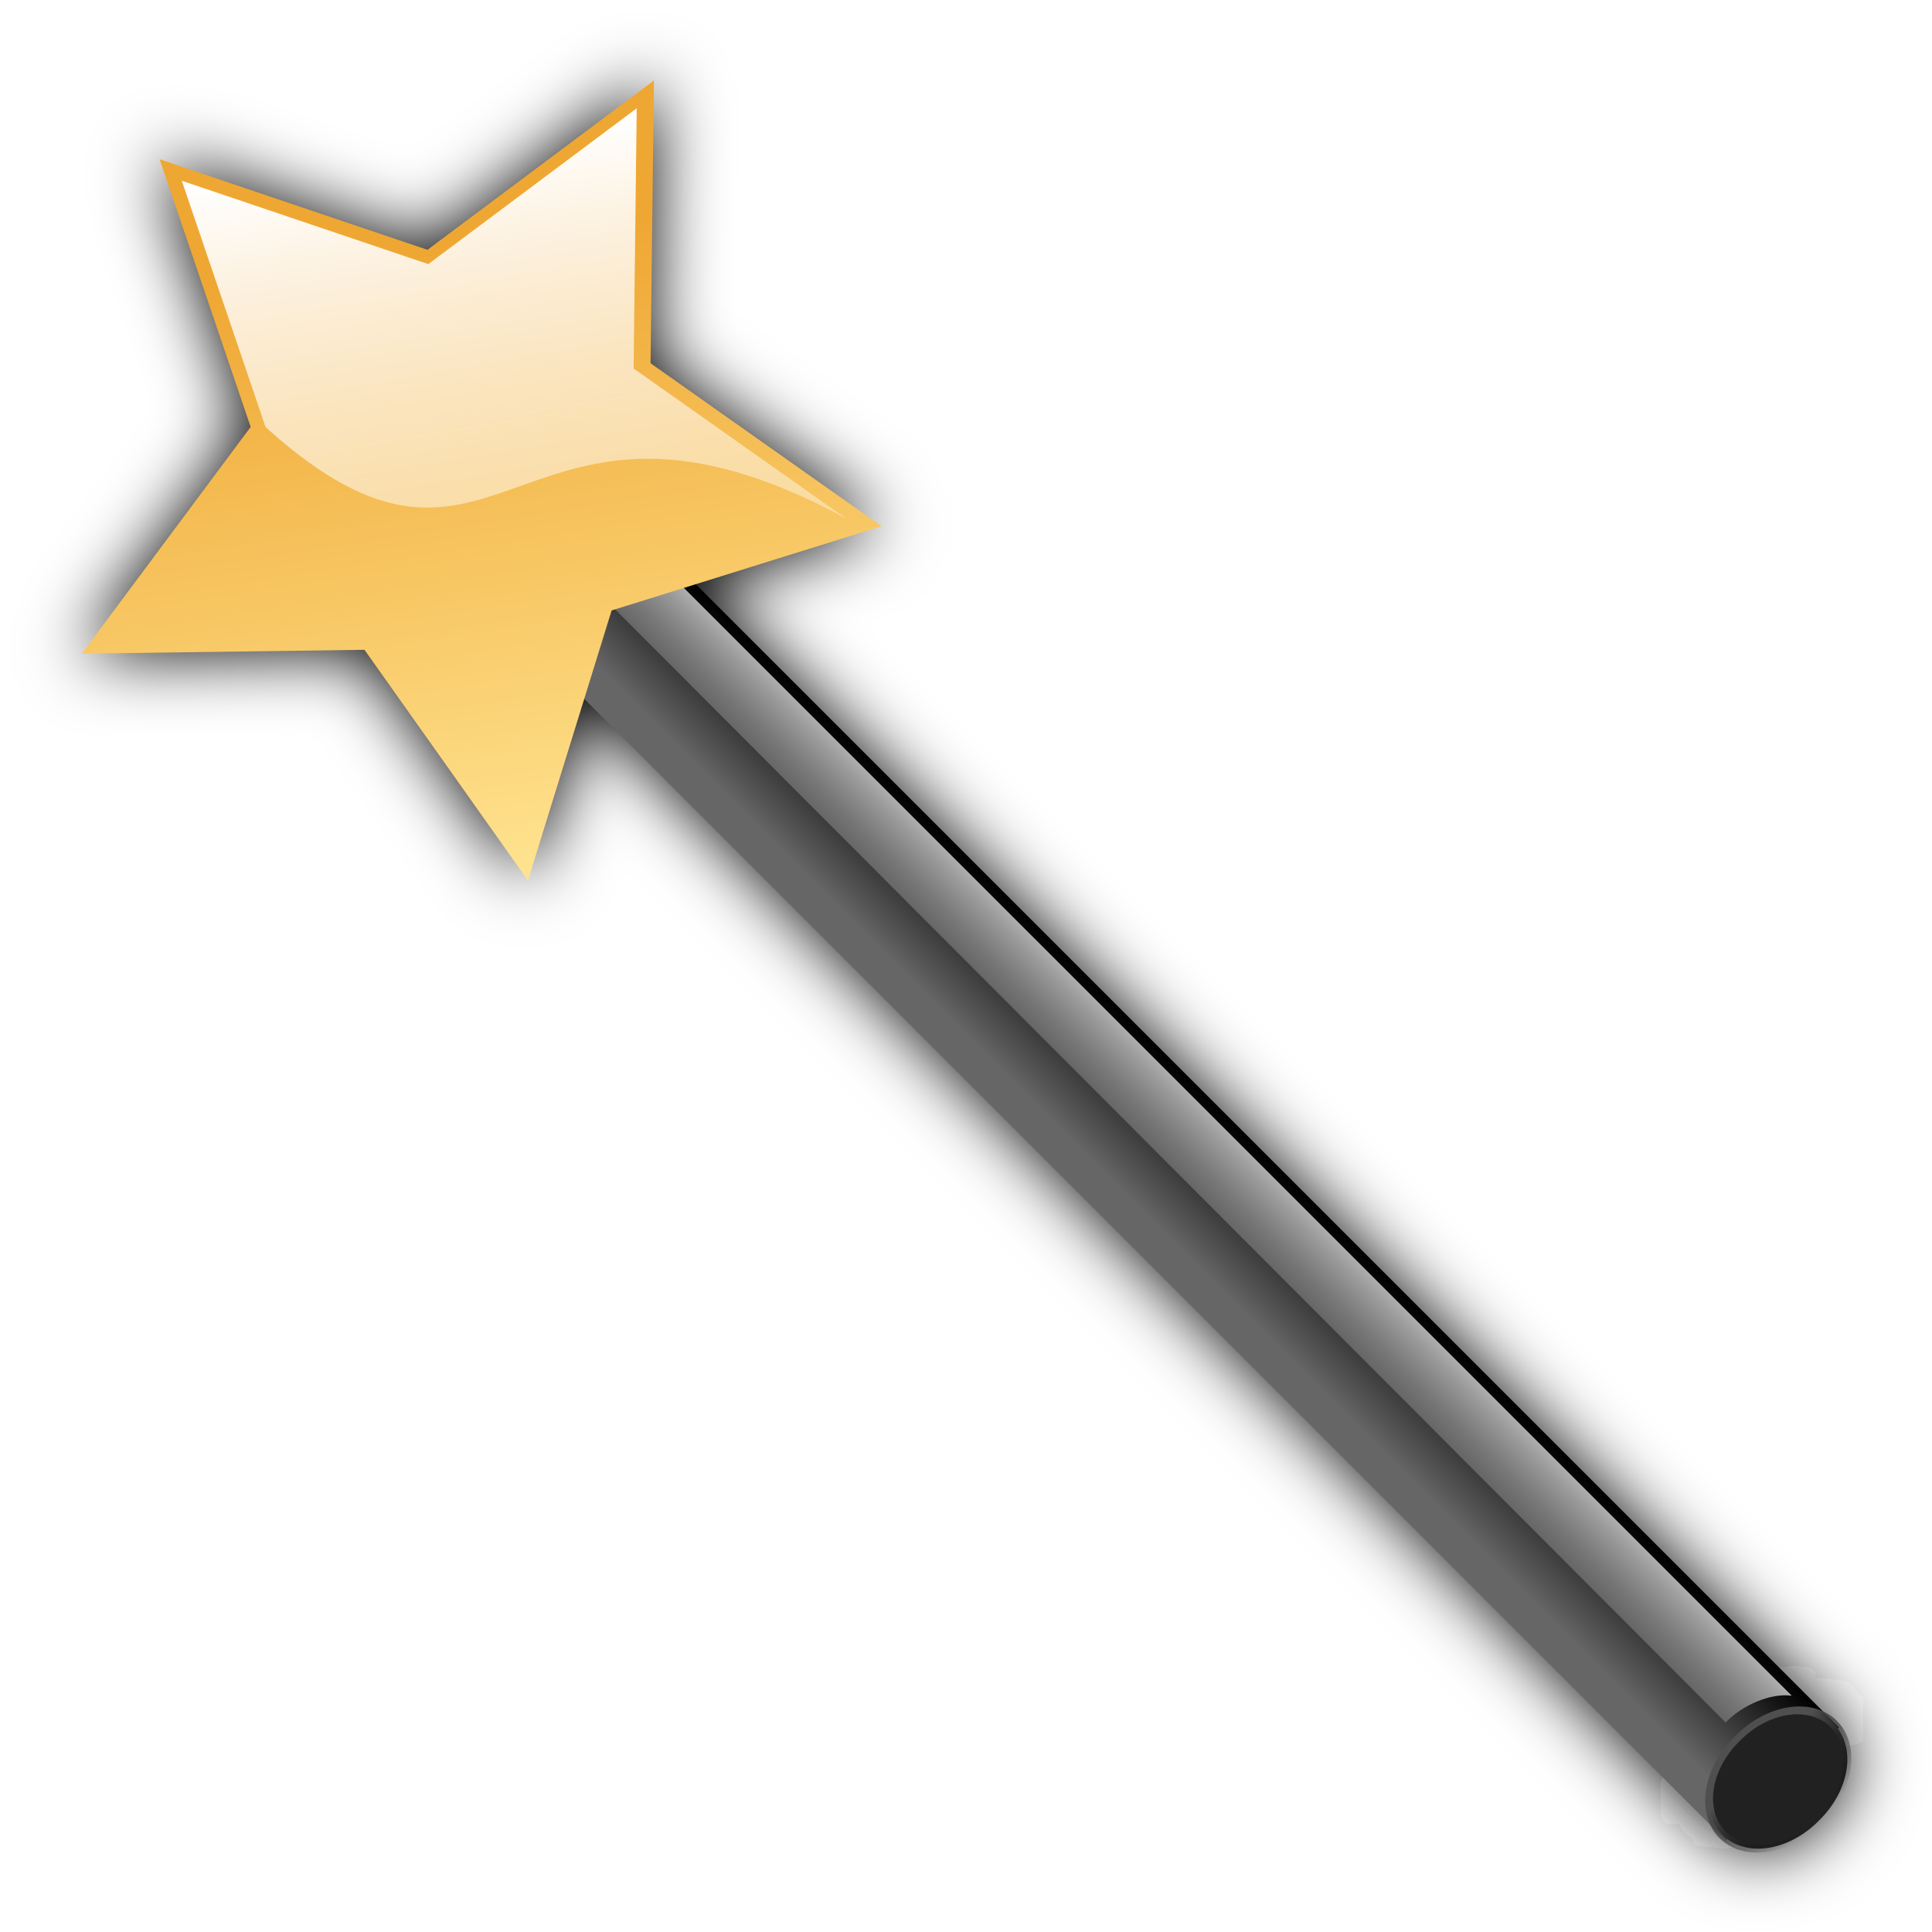
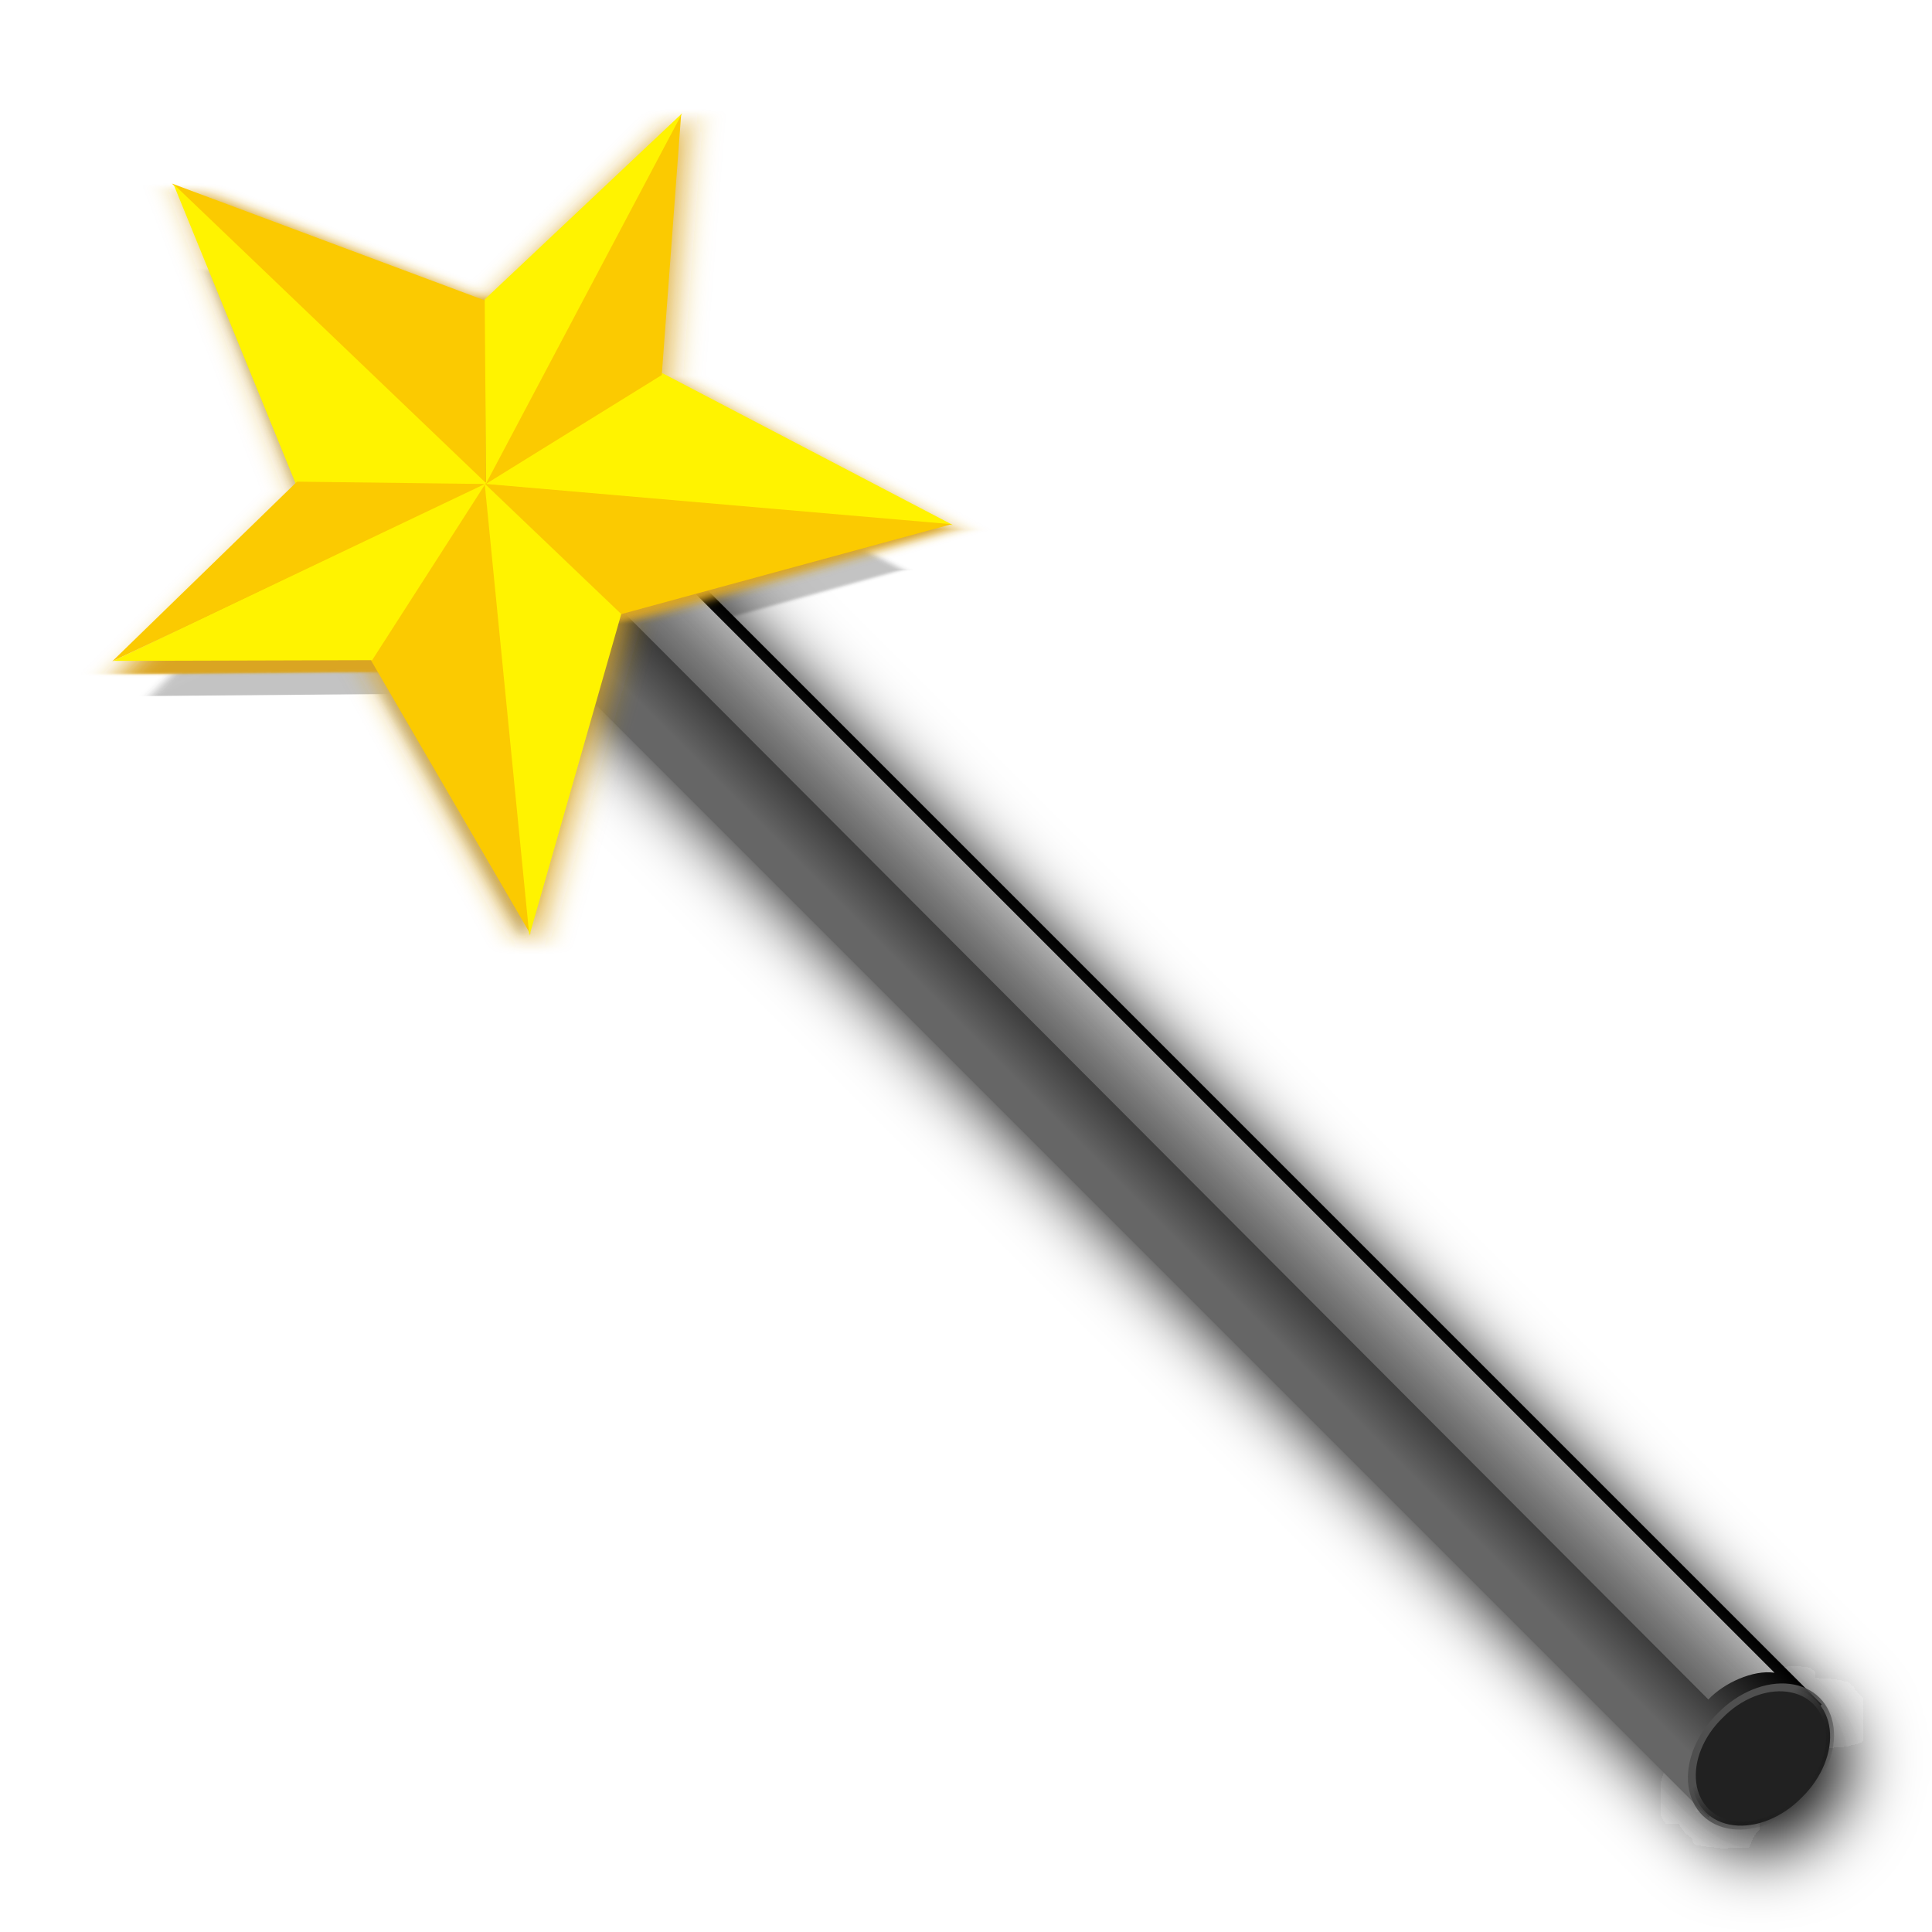
<svg xmlns="http://www.w3.org/2000/svg" xmlns:xlink="http://www.w3.org/1999/xlink" width="48px" height="48px" id="svg12365">
  <defs id="defs12367">
    <linearGradient id="linearGradient23315">
      <stop style="stop-color:#4f4f4f;stop-opacity:1" offset="0" id="stop23317" />
      <stop style="stop-color:#000000;stop-opacity:0;" offset="1" id="stop23319" />
    </linearGradient>
    <linearGradient id="linearGradient18426">
      <stop id="stop18428" offset="0" style="stop-color:#ffffff;stop-opacity:1;" />
      <stop id="stop18430" offset="1" style="stop-color:#ffffff;stop-opacity:0;" />
    </linearGradient>
    <linearGradient id="linearGradient17447">
      <stop style="stop-color:#414141;stop-opacity:1;" offset="0" id="stop17449" />
      <stop style="stop-color:#000000;stop-opacity:0" offset="1" id="stop17451" />
    </linearGradient>
    <linearGradient id="linearGradient16283">
      <stop style="stop-color:#000000;stop-opacity:1;" offset="0" id="stop16285" />
      <stop style="stop-color:#666666;stop-opacity:1;" offset="1" id="stop16287" />
    </linearGradient>
    <linearGradient id="linearGradient15311">
      <stop id="stop15313" offset="0" style="stop-color:white;stop-opacity:1;" />
      <stop id="stop15315" offset="1" style="stop-color:white;stop-opacity:0;" />
    </linearGradient>
    <linearGradient xlink:href="#linearGradient15311" id="linearGradient15320" gradientUnits="userSpaceOnUse" x1="0.527" y1="-2.939" x2="33.665" y2="30.676" gradientTransform="matrix(0.845303,0.134676,-0.134676,0.845303,12.5428,13.93643)" />
    <linearGradient id="linearGradient14416">
      <stop style="stop-color:#ffe491;stop-opacity:1;" offset="0" id="stop14418" />
      <stop style="stop-color:#efa733;stop-opacity:1;" offset="1" id="stop14420" />
    </linearGradient>
    <linearGradient xlink:href="#linearGradient14416" id="linearGradient14422" x1="34.273" y1="30.579" x2="6.191" y2="2.716" gradientUnits="userSpaceOnUse" />
    <linearGradient xlink:href="#linearGradient18426" id="linearGradient19430" gradientUnits="userSpaceOnUse" gradientTransform="matrix(0.6978611,0.6978611,-0.7071069,0.7071069,56.38625,57.03409)" x1="-44.502" y1="-3.336" x2="-44.502" y2="0.253" />
    <linearGradient xlink:href="#linearGradient16283" id="linearGradient19433" gradientUnits="userSpaceOnUse" gradientTransform="translate(80.525,0.1829957)" x1="-44.502" y1="-2.121" x2="-44.502" y2="1.046" />
    <linearGradient xlink:href="#linearGradient23315" id="linearGradient23321" x1="-35.344" y1="6.352" x2="-39.444" y2="6.257" gradientUnits="userSpaceOnUse" />
    <linearGradient xlink:href="#linearGradient16283" id="linearGradient26256" gradientUnits="userSpaceOnUse" gradientTransform="translate(80.525,0.1829957)" x1="-44.502" y1="-2.121" x2="-44.502" y2="1.046" />
    <linearGradient xlink:href="#linearGradient18426" id="linearGradient26258" gradientUnits="userSpaceOnUse" gradientTransform="matrix(0.6978611,0.6978611,-0.7071069,0.7071069,56.38625,57.03409)" x1="-44.502" y1="-3.336" x2="-44.502" y2="0.253" />
    <linearGradient xlink:href="#linearGradient23315" id="linearGradient26260" gradientUnits="userSpaceOnUse" x1="-35.344" y1="6.352" x2="-39.444" y2="6.257" />
    <linearGradient xlink:href="#linearGradient14416" id="linearGradient26262" gradientUnits="userSpaceOnUse" x1="34.273" y1="30.579" x2="6.191" y2="2.716" />
    <linearGradient xlink:href="#linearGradient15311" id="linearGradient26264" gradientUnits="userSpaceOnUse" gradientTransform="matrix(0.845303,0.134676,-0.134676,0.845303,12.5428,13.93643)" x1="0.527" y1="-2.939" x2="33.665" y2="30.676" />
    <linearGradient xlink:href="#linearGradient23315" id="linearGradient26286" gradientUnits="userSpaceOnUse" x1="-35.344" y1="6.352" x2="-39.444" y2="6.257" />
    <filter id="filter27261">
      <feGaussianBlur stdDeviation="0.885" id="feGaussianBlur27263" />
    </filter>
+     <filter id="filter3360">
+       <feGaussianBlur stdDeviation="0.477" id="feGaussianBlur3362" />
+     </filter>
+     <linearGradient gradientTransform="matrix(0.845303,0.134676,-0.134676,0.845303,12.5428,13.93643)" y2="30.676" x2="33.665" y1="-2.939" x1="0.527" gradientUnits="userSpaceOnUse" id="linearGradient2267" xlink:href="#linearGradient15311" />
+     <linearGradient y2="30.676" x2="33.665" y1="2.374" x1="6.293" gradientUnits="userSpaceOnUse" id="linearGradient15317" xlink:href="#linearGradient15311" />
+     <linearGradient gradientUnits="userSpaceOnUse" y2="2.716" x2="6.191" y1="30.579" x1="34.273" id="linearGradient2264" xlink:href="#linearGradient14416" />
+     <linearGradient id="linearGradient2258">
+       <stop id="stop2260" offset="0" style="stop-color:#ffe491;stop-opacity:1;" />
+       <stop id="stop2262" offset="1" style="stop-color:#efa733;stop-opacity:1;" />
+     </linearGradient>
+     <linearGradient id="linearGradient2252">
+       <stop style="stop-color:white;stop-opacity:1;" offset="0" id="stop2254" />
+       <stop style="stop-color:white;stop-opacity:0;" offset="1" id="stop2256" />
+     </linearGradient>
+     <linearGradient id="linearGradient8197">
+       <stop style="stop-color:#ffffff;stop-opacity:1;" offset="0" id="stop8199" />
+       <stop style="stop-color:#ffffff;stop-opacity:0;" offset="1" id="stop8201" />
+     </linearGradient>
+     <linearGradient id="linearGradient7417">
+       <stop style="stop-color:#ff5900;stop-opacity:1;" offset="0" id="stop7419" />
+       <stop style="stop-color:#ffff00;stop-opacity:1;" offset="1" id="stop7421" />
+     </linearGradient>
+     <linearGradient id="linearGradient3207">
+       <stop id="stop3209" offset="0" style="stop-color:#ffffff;stop-opacity:1;" />
+       <stop id="stop3211" offset="1" style="stop-color:#252525;stop-opacity:0;" />
+     </linearGradient>
+     <linearGradient id="linearGradient3225">
+       <stop id="stop3227" offset="0" style="stop-color:#ffffff;stop-opacity:1;" />
+       <stop id="stop3229" offset="1" style="stop-color:#aeaeae;stop-opacity:1;" />
+     </linearGradient>
+     <linearGradient id="linearGradient3259">
+       <stop style="stop-color:#ffffff;stop-opacity:0.55;" offset="0" id="stop3261" />
+       <stop style="stop-color:#000000;stop-opacity:0;" offset="1" id="stop3263" />
+     </linearGradient>
+     <linearGradient id="linearGradient3273">
+       <stop id="stop3275" offset="0" style="stop-color:#ffffff;stop-opacity:0.55;" />
+       <stop id="stop3277" offset="1" style="stop-color:#ffffff;stop-opacity:0;" />
+     </linearGradient>
+     <linearGradient id="linearGradient3303">
+       <stop id="stop3305" offset="0" style="stop-color:#ffffff;stop-opacity:0.683;" />
+       <stop id="stop3307" offset="1" style="stop-color:#ffffff;stop-opacity:0;" />
+     </linearGradient>
+     <linearGradient id="linearGradient5841">
+       <stop id="stop5843" offset="0" style="stop-color:black;stop-opacity:0;" />
+       <stop style="stop-color:black;stop-opacity:0;" offset="0.879" id="stop5849" />
+       <stop id="stop5845" offset="1" style="stop-color:black;stop-opacity:1;" />
+     </linearGradient>
+     <filter id="filter4909">
+       <feGaussianBlur stdDeviation="0.167" id="feGaussianBlur4911" />
+     </filter>
  </defs>
  <g id="layer1">
-     <g id="g26266" transform="matrix(0.9934953,0,0,0.9934953,1.025373,1.019516)" style="fill:#000000;fill-opacity:1;filter:url(#filter27261)">
-       <g id="g26268" style="fill:#000000;fill-opacity:1">
-         <rect style="fill:#000000;fill-opacity:1;stroke:none;stroke-width:1;stroke-miterlimit:4;stroke-dasharray:none;stroke-dashoffset:0;stroke-opacity:1" id="rect26270" width="42" height="4" x="19.608" y="-1.969" transform="matrix(0.7071068,0.7071068,-0.7071068,0.7071068,0,0)" />
-         <path style="fill:#000000;fill-opacity:1;stroke:none;stroke-width:1;stroke-miterlimit:4;stroke-dashoffset:0;stroke-opacity:1" d="M 15.181,12.787 C 15.181,12.787 43.775,41.38 43.775,41.38 C 43.239,41.301 42.509,41.635 42.121,42.049 C 42.121,42.049 14.268,14.13 14.268,14.13 L 15.181,12.787 z " id="path26272" />
-         <path style="fill:#000000;fill-opacity:1;stroke:url(#linearGradient26286);stroke-width:0.338;stroke-linecap:butt;stroke-linejoin:miter;stroke-miterlimit:4;stroke-dasharray:none;stroke-dashoffset:0;stroke-opacity:1" id="path26274" d="M -33.714 6.5 A 2.929 2.929 0 1 1  -39.571,6.5 A 2.929 2.929 0 1 1  -33.714 6.5 z" transform="matrix(-0.3490631,-0.3490631,0.4654173,-0.4654173,27.62112,33.70953)" />
+     <g id="g2866" style="opacity:0.273;fill:#212121;fill-opacity:1;filter:url(#filter4909)" transform="matrix(0.4328982,-0.413642,0.3701627,0.3536971,17.87427,3.654443)">
+       <g transform="matrix(1,0,0,1.021298,-40.33467,-14.6236)" id="g2868" style="fill:#212121;fill-opacity:1">
+         <path style="fill:#212121;fill-opacity:1" d="M 21.944,1.611 L 26.889,14.378 L 21.944,20 L 21.944,1.611 z " id="path2870" />
+         <path id="path2872" d="M 21.972,1.667 L 17.028,14.433 L 21.972,20.056 L 21.972,1.667 z " style="fill:#212121;fill-opacity:1" />
      </g>
-       <g transform="matrix(-0.3074823,0.3074823,0.3074823,0.3074823,9.776394,-4.995853)" id="g26276" style="fill:#000000;fill-opacity:1">
-         <path style="opacity:1;fill:#000000;fill-opacity:1;stroke:none;stroke-width:1;stroke-miterlimit:4;stroke-dasharray:none;stroke-dashoffset:0;stroke-opacity:1" id="path26278" d="M 34.044,30.616 L 17.488,25.001 L 3.477,35.457 L 3.7,17.976 L -10.574,7.882 L 6.121,2.692 L 11.31,-14.002 L 21.405,0.271 L 38.886,0.048 L 28.43,14.059 L 34.044,30.616 z " transform="matrix(0.918473,0.146333,-0.146333,0.918473,11.57835,13.05215)" />
-         <path style="fill:#000000;fill-opacity:1;stroke:none;stroke-width:1;stroke-miterlimit:4;stroke-dashoffset:0;stroke-opacity:1" d="M 10.706,44.377 C 10.706,44.377 13.25,29.63 13.25,29.63 L 2.543,19.175 L 17.354,17.036 L 23.989,3.623 L 30.6,17.049 C 29.654,35.417 16.885,23.613 10.706,44.377 z " id="path26280" />
+       <path style="fill:#212121;fill-opacity:1" d="M -7.421,21.047 L -10.829,7.615 L -18.433,5.772 L -7.421,21.047 z " id="path2874" />
+       <path id="path2876" d="M -7.43,20.985 L -18.41,13.913 L -18.415,5.765 L -7.43,20.985 z " style="fill:#212121;fill-opacity:1" />
+       <g id="g2878" transform="matrix(-1.02852,0,0,1.010389,4.517127,-14.60358)" style="fill:#212121;fill-opacity:1">
+         <path style="fill:#212121;fill-opacity:1" d="M 32.982,35.435 L 29.79,22.224 L 22.286,20.166 L 32.982,35.435 z " id="path2880" />
+         <path id="path2882" d="M 33.053,35.456 L 22.284,28.223 L 22.29,20.145 L 33.053,35.456 z " style="fill:#212121;fill-opacity:1" />
+       </g>
+       <g id="g2884" transform="translate(-40.4831,-13.84174)" style="fill:#212121;fill-opacity:1">
+         <path id="path2886" d="M 37.145,13.922 L 29.587,21.498 L 22.024,19.624 L 37.145,13.922 z " style="fill:#212121;fill-opacity:1" />
+         <path style="fill:#212121;fill-opacity:1" d="M 37.19,13.928 L 27.053,13.839 L 22.112,19.632 L 37.19,13.928 z " id="path2888" />
+       </g>
+       <path id="path2890" d="M -32.805,0.193 L -26.093,7.906 L -18.321,5.761 L -32.805,0.193 z " style="fill:#212121;fill-opacity:1" />
+       <path style="fill:#212121;fill-opacity:1" d="M -32.848,0.171 L -23.212,0.08 L -18.418,5.77 L -32.848,0.171 z " id="path2892" />
+     </g>
+     <g style="fill:#000000;fill-opacity:1;filter:url(#filter27261)" id="g26268" transform="matrix(0.9934953,0,0,0.9934953,1.025373,1.019516)">
+       <rect transform="matrix(0.7071068,0.7071068,-0.7071068,0.7071068,0,0)" y="-1.969" x="19.608" height="4" width="42" id="rect26270" style="fill:#000000;fill-opacity:1;stroke:none;stroke-width:1;stroke-miterlimit:4;stroke-dasharray:none;stroke-dashoffset:0;stroke-opacity:1" />
+       <path id="path26272" d="M 15.181,12.787 C 15.181,12.787 43.775,41.38 43.775,41.38 C 43.239,41.301 42.509,41.635 42.121,42.049 C 42.121,42.049 14.268,14.13 14.268,14.13 L 15.181,12.787 z " style="fill:#000000;fill-opacity:1;stroke:none;stroke-width:1;stroke-miterlimit:4;stroke-dashoffset:0;stroke-opacity:1" />
+       <path transform="matrix(-0.3490631,-0.3490631,0.4654173,-0.4654173,27.62112,33.70953)" d="M -33.714 6.5 A 2.929 2.929 0 1 1  -39.571,6.5 A 2.929 2.929 0 1 1  -33.714 6.5 z" id="path26274" style="fill:#000000;fill-opacity:1;stroke:url(#linearGradient26286);stroke-width:0.338;stroke-linecap:butt;stroke-linejoin:miter;stroke-miterlimit:4;stroke-dasharray:none;stroke-dashoffset:0;stroke-opacity:1" />
+     </g>
+     <g id="g26242" transform="matrix(0.9934953,0,0,0.9934953,0.5968016,0.4480878)">
+       <rect transform="matrix(0.7071068,0.7071068,-0.7071068,0.7071068,0,0)" y="-1.969" x="19.608" height="4" width="42" id="rect12393" style="fill:url(#linearGradient26256);fill-opacity:1;stroke:none;stroke-width:1;stroke-miterlimit:4;stroke-dasharray:none;stroke-dashoffset:0;stroke-opacity:1" />
+       <path id="rect17455" d="M 15.181,12.787 C 15.181,12.787 43.775,41.38 43.775,41.38 C 43.239,41.301 42.509,41.635 42.121,42.049 C 42.121,42.049 14.268,14.13 14.268,14.13 L 15.181,12.787 z " style="fill:url(#linearGradient26258);fill-opacity:1;stroke:none;stroke-width:1;stroke-miterlimit:4;stroke-dashoffset:0;stroke-opacity:1" />
+       <path transform="matrix(-0.3490631,-0.3490631,0.4654173,-0.4654173,27.62112,33.70953)" d="M -33.714 6.5 A 2.929 2.929 0 1 1  -39.571,6.5 A 2.929 2.929 0 1 1  -33.714 6.5 z" id="path13364" style="fill:#212121;fill-opacity:1;stroke:url(#linearGradient26260);stroke-width:0.338;stroke-linecap:butt;stroke-linejoin:miter;stroke-miterlimit:4;stroke-dasharray:none;stroke-dashoffset:0;stroke-opacity:1" />
+     </g>
+     <g id="g2210" transform="matrix(0.1104855,-0.1104855,0.1104855,0.1104855,6.631737,20.71146)" />
+     <g id="g2243" transform="matrix(0.1104855,0.1104855,-0.1174783,0.1174783,12.29539,13.08923)" />
+     <g id="g2827" transform="matrix(1,0,0,0.99046,0.303046,1.126551)">
+       <g id="g2356" style="fill:#daa520;fill-opacity:1;filter:url(#filter3360)" transform="matrix(0.4784953,-0.4784953,0.4091521,0.4091521,18.30116,1.5955318e-3)">
+         <g transform="matrix(1,0,0,1.021298,-40.33467,-14.6236)" id="g2317" style="fill:#daa520;fill-opacity:1">
+           <path style="fill:#daa520;fill-opacity:1" d="M 21.944,1.611 L 26.889,14.378 L 21.944,20 L 21.944,1.611 z " id="path2319" />
+           <path id="path2321" d="M 21.972,1.667 L 17.028,14.433 L 21.972,20.056 L 21.972,1.667 z " style="fill:#daa520;fill-opacity:1" />
+         </g>
+         <path style="fill:#daa520;fill-opacity:1" d="M -7.421,21.047 L -10.829,7.615 L -18.433,5.772 L -7.421,21.047 z " id="path2323" />
+         <path id="path2325" d="M -7.43,20.985 L -18.41,13.913 L -18.415,5.765 L -7.43,20.985 z " style="fill:#daa520;fill-opacity:1" />
+         <g id="g2327" transform="matrix(-1.02852,0,0,1.010389,4.517127,-14.60358)" style="fill:#daa520;fill-opacity:1">
+           <path style="fill:#daa520;fill-opacity:1" d="M 32.982,35.435 L 29.79,22.224 L 22.286,20.166 L 32.982,35.435 z " id="path2329" />
+           <path id="path2331" d="M 33.053,35.456 L 22.284,28.223 L 22.29,20.145 L 33.053,35.456 z " style="fill:#daa520;fill-opacity:1" />
+         </g>
+         <g id="g2333" transform="translate(-40.4831,-13.84174)" style="fill:#daa520;fill-opacity:1">
+           <path id="path2335" d="M 37.145,13.922 L 29.587,21.498 L 22.024,19.624 L 37.145,13.922 z " style="fill:#daa520;fill-opacity:1" />
+           <path style="fill:#daa520;fill-opacity:1" d="M 37.19,13.928 L 27.053,13.839 L 22.112,19.632 L 37.19,13.928 z " id="path2337" />
+         </g>
+         <path id="path2339" d="M -32.805,0.193 L -26.093,7.906 L -18.321,5.761 L -32.805,0.193 z " style="fill:#daa520;fill-opacity:1" />
+         <path style="fill:#daa520;fill-opacity:1" d="M -32.848,0.171 L -23.212,0.08 L -18.418,5.77 L -32.848,0.171 z " id="path2341" />
+       </g>
+       <g transform="matrix(0.480245,-0.463984,0.4153938,0.4013287,-6.574196,12.32725)" id="g2300">
+         <g id="g2189" transform="matrix(1,0,0,1.021298,-1.420272,3.8132011e-3)">
+           <path id="rect2171" d="M 21.944,1.611 L 26.889,14.378 L 21.944,20 L 21.944,1.611 z " style="fill:#fbca01;fill-opacity:1" />
+           <path style="fill:#fff300;fill-opacity:1" d="M 21.972,1.667 L 17.028,14.433 L 21.972,20.056 L 21.972,1.667 z " id="path2179" />
+         </g>
+         <path id="path2181" d="M 31.494,35.675 L 28.086,22.243 L 20.481,20.399 L 31.494,35.675 z " style="fill:#fff300;fill-opacity:1" />
+         <path style="fill:#fbca01;fill-opacity:1" d="M 31.484,35.613 L 20.504,28.54 L 20.5,20.393 L 31.484,35.613 z " id="path2183" />
+         <g transform="matrix(-1.02852,0,0,1.010389,43.43153,2.3836101e-2)" id="g2193">
+           <path id="path2195" d="M 32.982,35.435 L 29.79,22.224 L 22.286,20.166 L 32.982,35.435 z " style="fill:#fbca01;fill-opacity:1" />
+           <path style="fill:#fff300;fill-opacity:1" d="M 33.053,35.456 L 22.284,28.223 L 22.29,20.145 L 33.053,35.456 z " id="path2197" />
+         </g>
+         <g transform="translate(-1.568693,0.7856742)" id="g2273">
+           <path style="fill:#fbca01;fill-opacity:1" d="M 37.145,13.922 L 29.587,21.498 L 22.024,19.624 L 37.145,13.922 z " id="path2251" />
+           <path id="path2253" d="M 37.19,13.928 L 27.053,13.839 L 22.112,19.632 L 37.19,13.928 z " style="fill:#fff300;fill-opacity:1" />
+         </g>
+         <path style="fill:#fff300;fill-opacity:1" d="M 6.109,14.82 L 12.821,22.534 L 20.594,20.389 L 6.109,14.82 z " id="path2279" />
+         <path id="path2281" d="M 6.066,14.798 L 15.702,14.708 L 20.496,20.398 L 6.066,14.798 z " style="fill:#fbca01;fill-opacity:1" />
      </g>
    </g>
-     <g id="g26247" transform="matrix(0.9934953,0,0,0.9934953,1.025373,1.019516)">
-       <g id="g26242">
-         <rect style="fill:url(#linearGradient26256);fill-opacity:1;stroke:none;stroke-width:1;stroke-miterlimit:4;stroke-dasharray:none;stroke-dashoffset:0;stroke-opacity:1" id="rect12393" width="42" height="4" x="19.608" y="-1.969" transform="matrix(0.7071068,0.7071068,-0.7071068,0.7071068,0,0)" />
-         <path style="fill:url(#linearGradient26258);fill-opacity:1;stroke:none;stroke-width:1;stroke-miterlimit:4;stroke-dashoffset:0;stroke-opacity:1" d="M 15.181,12.787 C 15.181,12.787 43.775,41.38 43.775,41.38 C 43.239,41.301 42.509,41.635 42.121,42.049 C 42.121,42.049 14.268,14.13 14.268,14.13 L 15.181,12.787 z " id="rect17455" />
-         <path style="fill:#212121;fill-opacity:1;stroke:url(#linearGradient26260);stroke-width:0.338;stroke-linecap:butt;stroke-linejoin:miter;stroke-miterlimit:4;stroke-dasharray:none;stroke-dashoffset:0;stroke-opacity:1" id="path13364" d="M -33.714 6.5 A 2.929 2.929 0 1 1  -39.571,6.5 A 2.929 2.929 0 1 1  -33.714 6.5 z" transform="matrix(-0.3490631,-0.3490631,0.4654173,-0.4654173,27.62112,33.70953)" />
-       </g>
-       <g transform="matrix(-0.3074823,0.3074823,0.3074823,0.3074823,9.776394,-4.995853)" id="g12378">
-         <path style="opacity:1;fill:url(#linearGradient26262);fill-opacity:1;stroke:none;stroke-width:1;stroke-miterlimit:4;stroke-dasharray:none;stroke-dashoffset:0;stroke-opacity:1" id="path1880" d="M 34.044,30.616 L 17.488,25.001 L 3.477,35.457 L 3.7,17.976 L -10.574,7.882 L 6.121,2.692 L 11.31,-14.002 L 21.405,0.271 L 38.886,0.048 L 28.43,14.059 L 34.044,30.616 z " transform="matrix(0.918473,0.146333,-0.146333,0.918473,11.57835,13.05215)" />
-         <path style="fill:url(#linearGradient26264);fill-opacity:1;stroke:none;stroke-width:1;stroke-miterlimit:4;stroke-dashoffset:0;stroke-opacity:1" d="M 10.706,44.377 C 10.706,44.377 13.25,29.63 13.25,29.63 L 2.543,19.175 L 17.354,17.036 L 23.989,3.623 L 30.6,17.049 C 29.654,35.417 16.885,23.613 10.706,44.377 z " id="path14424" />
-       </g>
-     </g>
+     <g id="g2912" transform="matrix(0.480245,-0.4595576,0.4153938,0.3975,37.34451,0.1262544)" />
  </g>
</svg>
